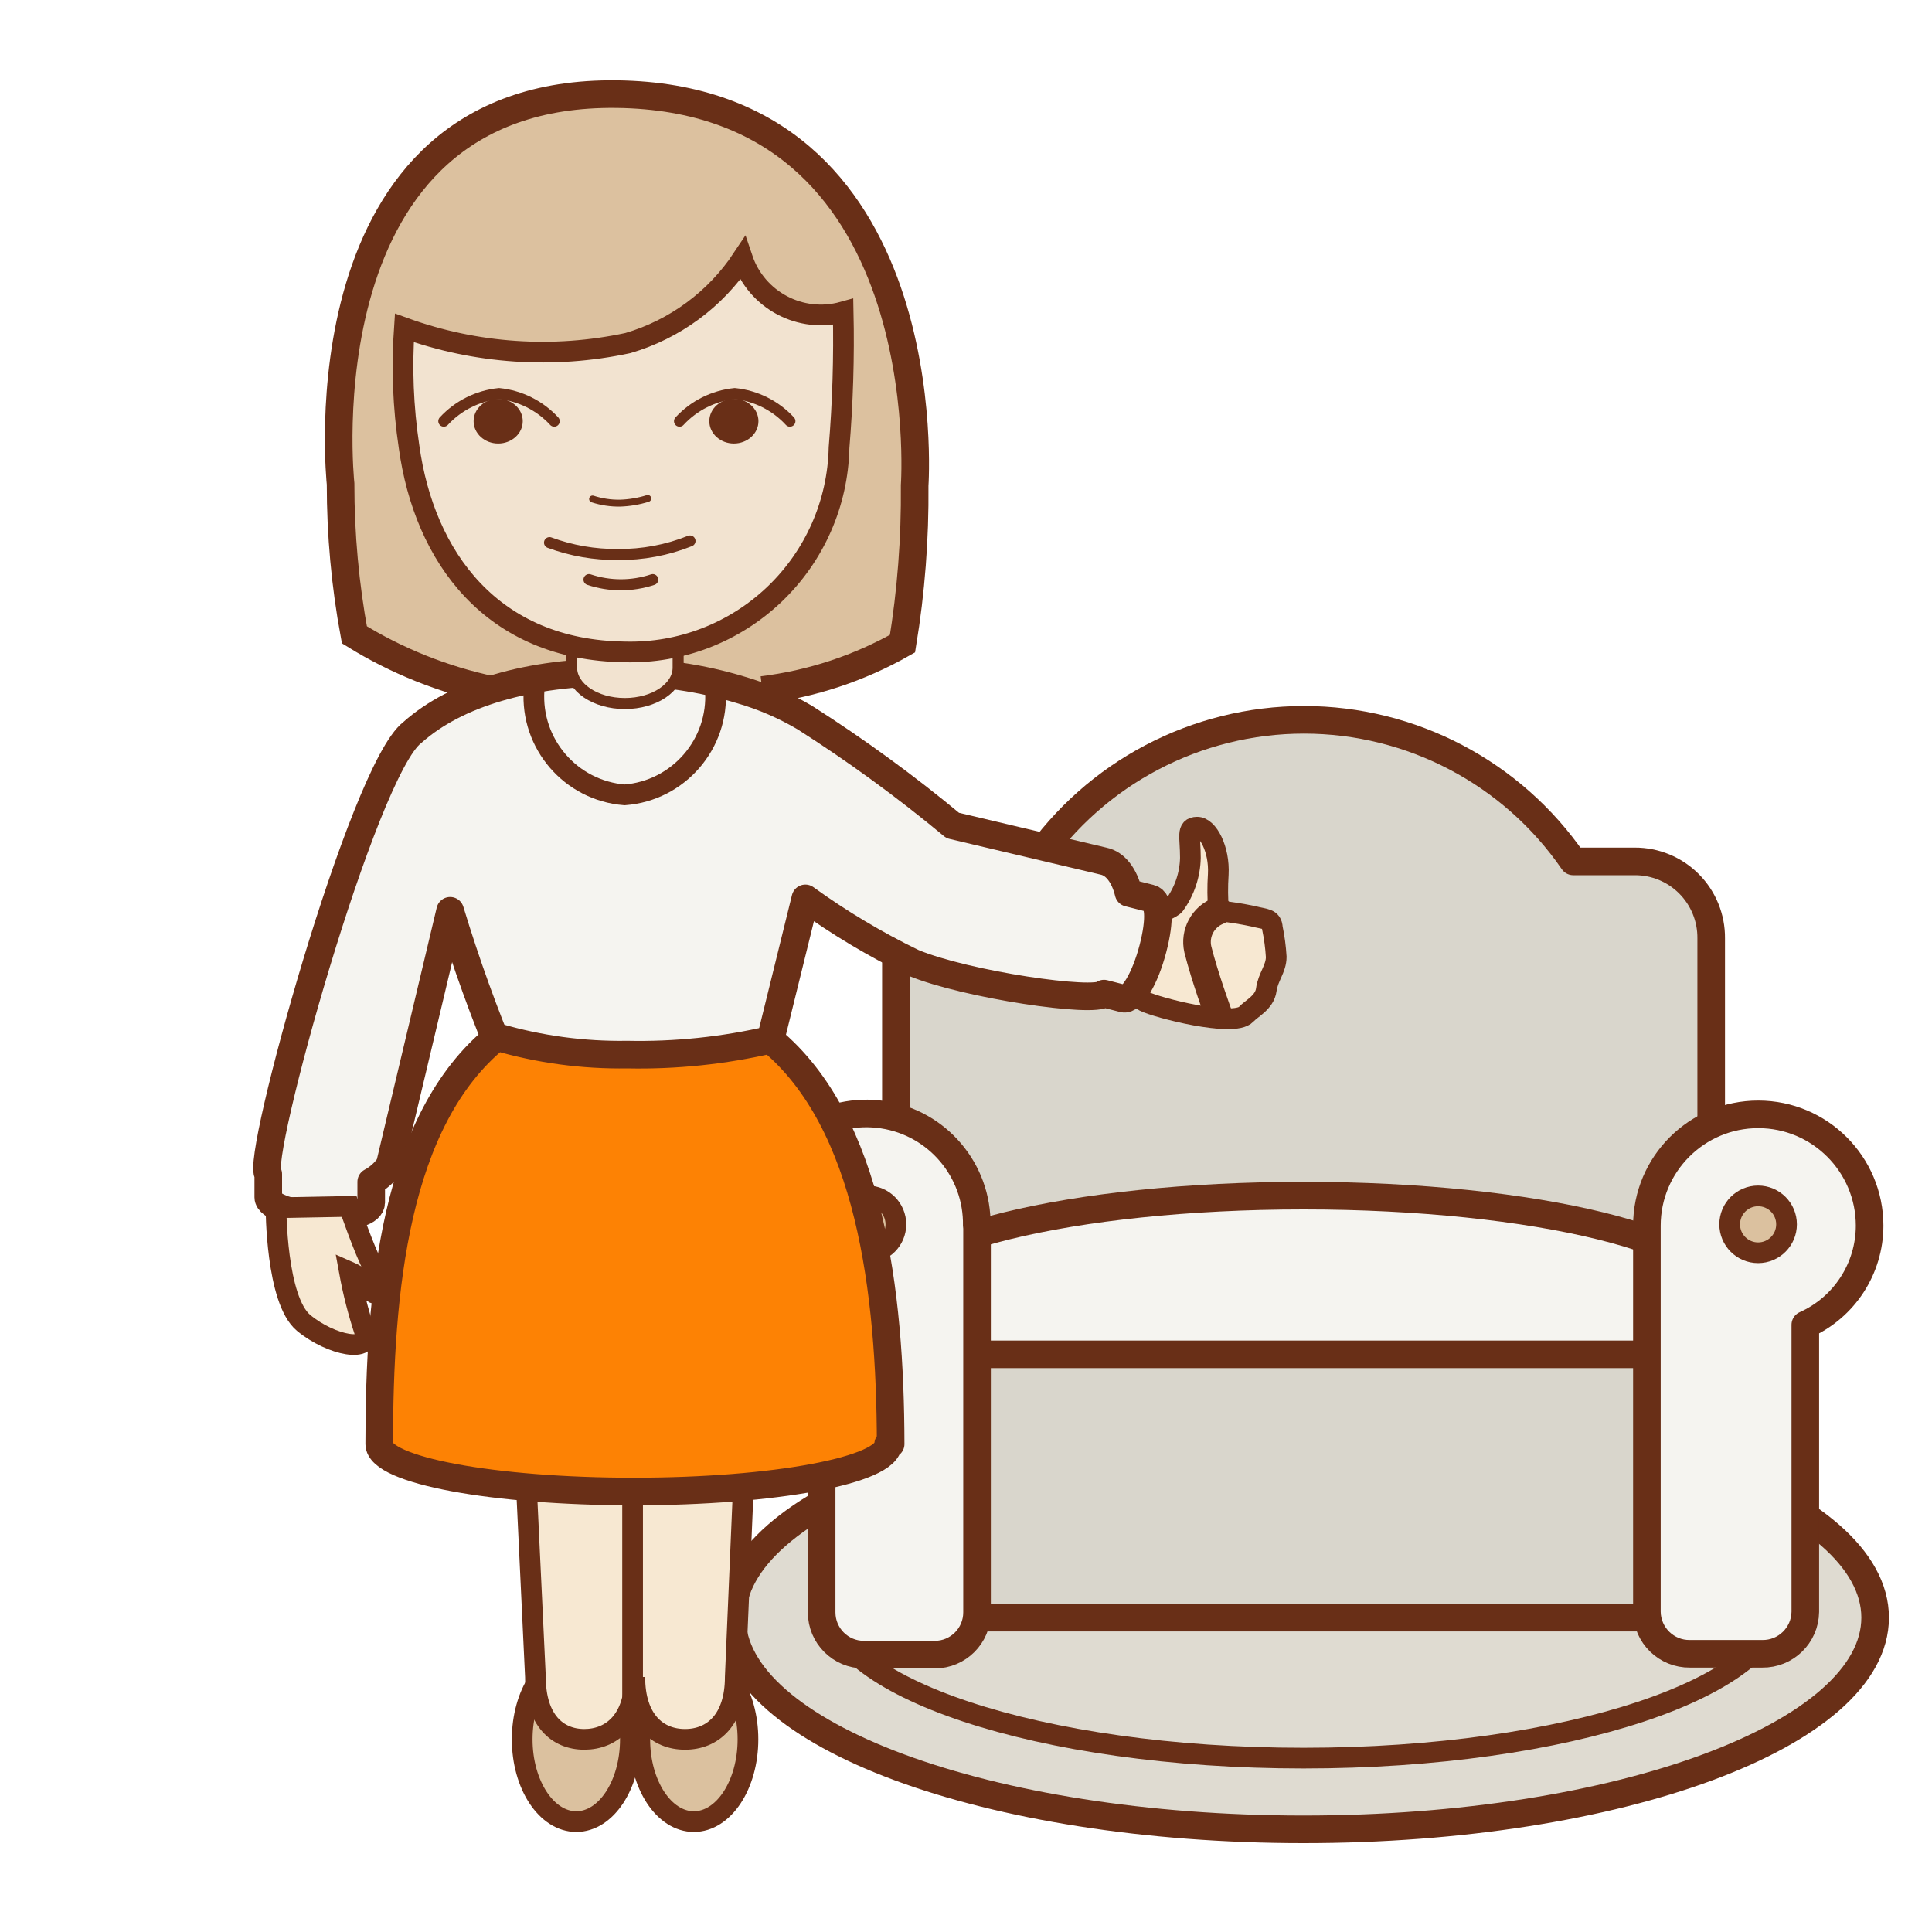
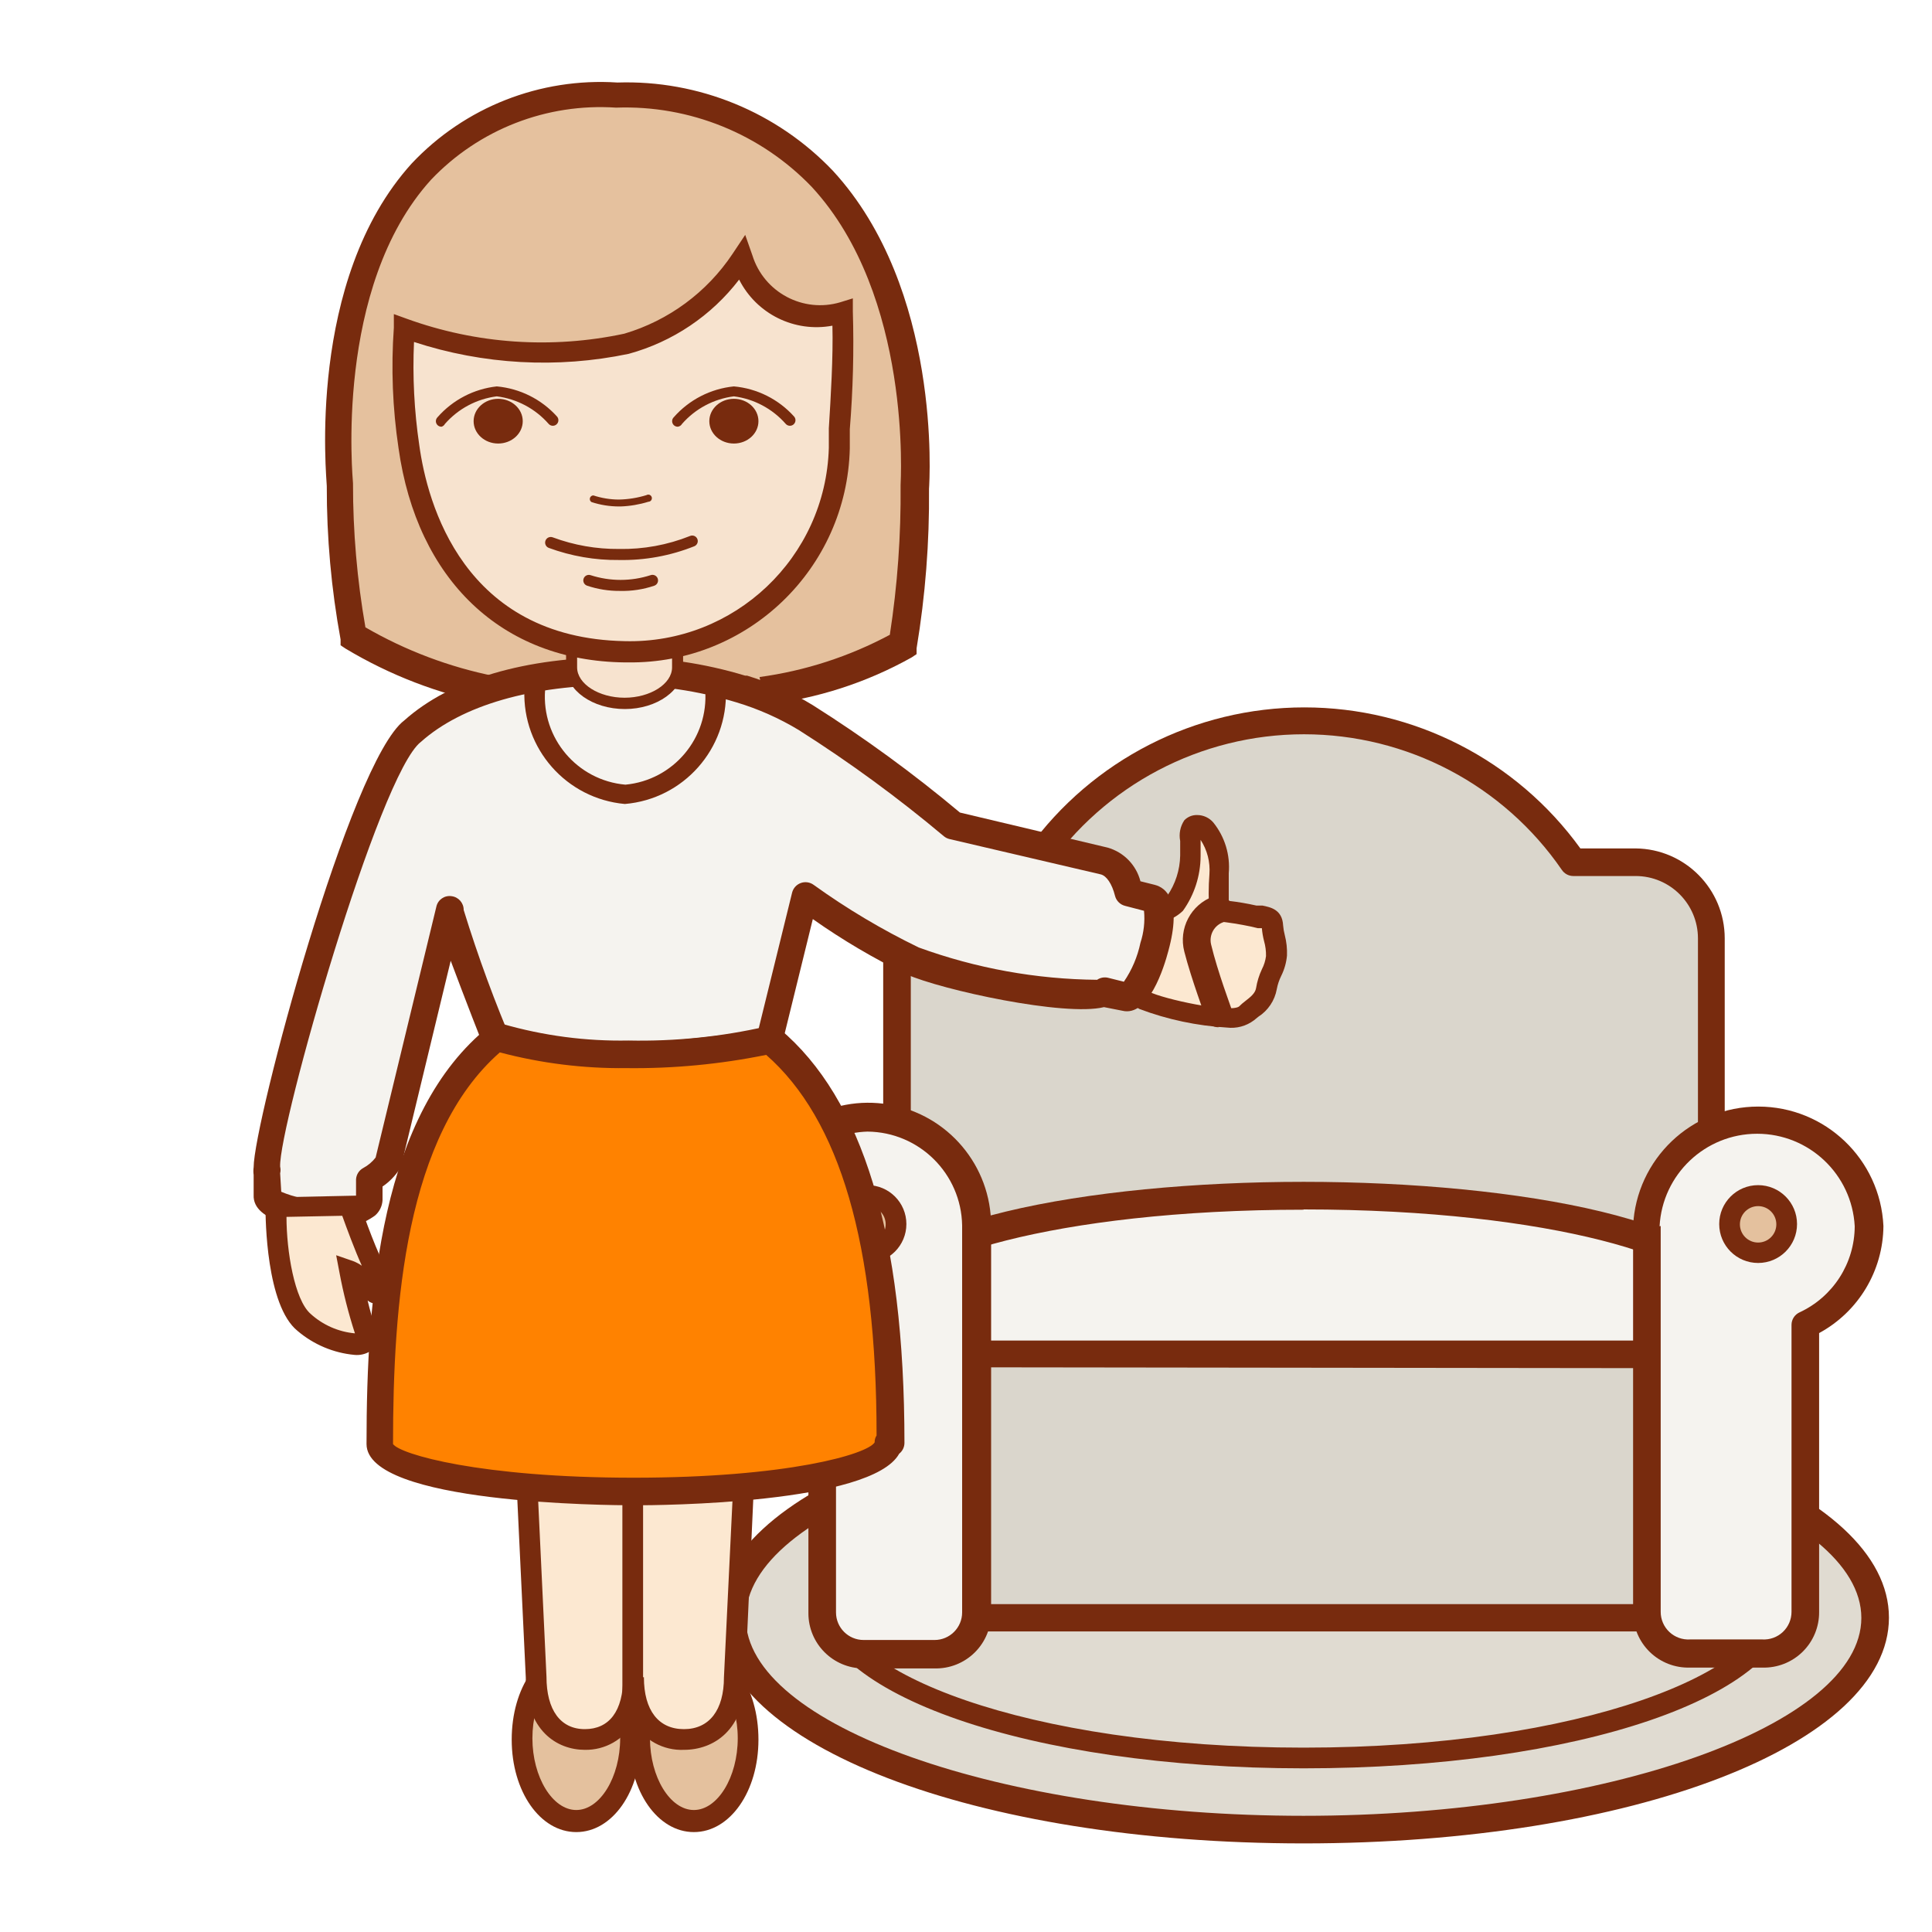
<svg xmlns="http://www.w3.org/2000/svg" width="70" height="70" viewBox="0 0 70 70">
  <g data-name="Слой 1">
    <path fill="none" d="M0 0h70v70H0z" />
-     <path d="M17.84 25a15.58 15.58 0 0 1-5-2 30 30 0 0 1-.5-5.47s-1.54-14.26 10-14.12c11.79.14 10.8 14.18 10.8 14.18a33.4 33.4 0 0 1-.44 5.73A13.62 13.62 0 0 1 27.62 25" fill="#dcc19f" stroke="#692f17" stroke-miterlimit="10" />
-     <ellipse cx="47.23" cy="58.61" rx="20.71" ry="7.67" fill="#dfdbd1" stroke="#692f17" stroke-linejoin="round" />
-     <ellipse cx="47.23" cy="57.96" rx="17.28" ry="5.74" fill="none" stroke="#692f17" stroke-linejoin="round" stroke-width=".75" />
-     <path d="M59.23 31.21H57a11.84 11.84 0 0 0-19.51 0h-2.26A2.76 2.76 0 0 0 32.46 34v17.22A2.76 2.76 0 0 0 35.23 54h24A2.76 2.76 0 0 0 62 51.22V34a2.76 2.76 0 0 0-2.77-2.79z" fill="#d9d6cc" stroke="#692f17" stroke-linejoin="round" />
-     <ellipse cx="47.23" cy="47.06" rx="15.21" ry="3.74" fill="#f5f4f0" stroke="#692f17" stroke-linejoin="round" />
-     <path d="M61.22 55.68c0 1.62-.87 2.93-1.95 2.93H35.18c-1.07 0-1.95-1.31-1.95-2.93V52c0-1.62.87-2.93 1.95-2.93h24.09c1.08 0 1.95 1.31 1.95 2.93z" fill="#d9d6cc" stroke="#692f17" stroke-linejoin="round" />
-     <path d="M35.39 44.41A4 4 0 1 0 29.77 48v10.42a1.53 1.53 0 0 0 1.53 1.53h2.57a1.53 1.53 0 0 0 1.53-1.53V44.5s-.01-.07-.01-.09zM59.67 44.41a4 4 0 0 1 8.07 0A3.94 3.94 0 0 1 65.41 48v10.4a1.54 1.54 0 0 1-1.56 1.52h-2.62a1.54 1.54 0 0 1-1.56-1.52V44.5v-.09z" fill="#f5f4f0" stroke="#692f17" stroke-linejoin="round" />
-     <circle cx="31.43" cy="44.36" r="1.03" fill="#dbc19f" stroke="#692f17" stroke-linejoin="round" stroke-width=".75" />
-     <circle cx="63.7" cy="44.36" r="1.03" fill="#dbc19f" stroke="#692f17" stroke-linejoin="round" stroke-width=".75" />
-     <ellipse cx="20.88" cy="63.02" rx="1.96" ry="2.98" fill="#dbc19f" stroke="#692f17" stroke-miterlimit="10" stroke-width=".75" />
-     <ellipse cx="25.14" cy="63.02" rx="1.96" ry="2.98" fill="#dbc19f" stroke="#692f17" stroke-miterlimit="10" stroke-width=".75" />
-     <path d="M44.15 33a12.18 12.18 0 0 1 1.26.2c.42.11.67.07.69.42a7.31 7.31 0 0 1 .14 1.05c0 .43-.3.73-.36 1.19s-.54.68-.73.89c-.45.48-3.24-.24-3.69-.47s-.62-1-.55-2 1.42-1.22 1.65-1.5a3 3 0 0 0 .57-1.7c0-.78-.15-1.1.24-1.11s.82.8.77 1.71a9 9 0 0 0 .01 1.32zM23 52.32h-4l.4 8.44c0 1.56.79 2.26 1.77 2.26S23 62.33 23 60.76c0 1.56.82 2.26 1.82 2.26s1.82-.7 1.82-2.26l.36-8.44z" fill="#f7e8d2" stroke="#692f17" stroke-miterlimit="10" stroke-width=".75" />
-     <path d="M41.68 32.55l-.79-.2c-.15-.62-.47-1.06-.91-1.15l-5.46-1.29A52.54 52.54 0 0 0 29.16 26a10.07 10.07 0 0 0-2.31-1 15 15 0 0 0-4.44-.65c-3.25 0-5.88.77-7.47 2.19-1.79 1.36-5.73 15.61-5.22 16v.84c0 .32.87.63 2 .68s1.72-.16 1.73-.49v-.75a1.85 1.85 0 0 0 .67-.61L16.31 33a56.41 56.41 0 0 0 2 5.54s9.6-.24 9.6-.84l1.27-5.15a26.06 26.06 0 0 0 3.9 2.33c1.92.8 6.61 1.48 6.92 1.12l.7.18c.31.08.79-.73 1.07-1.8s.23-1.75-.09-1.83z" fill="#f5f4f0" stroke="#692f17" stroke-linecap="round" stroke-linejoin="round" />
-     <path d="M10 43.76s0 3.34 1 4.17 2.51 1.11 2.21.31a16.17 16.17 0 0 1-.55-2.16 1.64 1.64 0 0 1 .72.61c.33.47.5-.09.15-.76s-.88-2.22-.88-2.22z" fill="#f7e8d2" stroke="#692f17" stroke-miterlimit="10" stroke-width=".75" />
-     <path d="M44.15 33a1.21 1.21 0 0 0-.75 1.4c.25 1 .75 2.36.75 2.36" fill="none" stroke="#692f17" stroke-linecap="round" stroke-linejoin="round" />
-     <path fill="none" stroke="#692f17" stroke-linecap="round" stroke-miterlimit="10" stroke-width=".75" d="M22.92 61.42v-7.5" />
-     <path d="M27.92 37.67a21 21 0 0 1-5.19.54 15.87 15.87 0 0 1-4.73-.64c-3.7 3-4.26 9.21-4.26 14.75 0 .95 4.13 1.72 9.22 1.72s9.22-.77 9.22-1.72h.09c-.01-5.52-.75-11.67-4.35-14.65z" fill="#fd8204" stroke="#692f17" stroke-linecap="round" stroke-linejoin="round" />
-     <path d="M20.71 23.42v.77c0 .72.86 1.3 1.93 1.3s1.93-.58 1.93-1.3v-.77" fill="#f2e3d0" stroke="#692f17" stroke-miterlimit="10" stroke-width=".4" />
-     <path d="M30.4 16.22a47.14 47.14 0 0 0 .15-4.92 3 3 0 0 1-3.65-1.93 7.52 7.52 0 0 1-4.15 3.06 14.72 14.72 0 0 1-8.1-.55 19.64 19.64 0 0 0 .17 4.3c.55 4 3 7.38 7.82 7.44a7.56 7.56 0 0 0 7.76-7.4z" fill="#f2e3d0" stroke="#692f17" stroke-miterlimit="10" stroke-width=".75" />
-     <path d="M25 19.6a6.82 6.82 0 0 1-2.61.49 6.94 6.94 0 0 1-2.48-.43M23.65 21a3.65 3.65 0 0 1-2.31 0" fill="none" stroke="#692f17" stroke-linecap="round" stroke-miterlimit="10" stroke-width=".4" />
-     <path d="M23.47 18.06a3.76 3.76 0 0 1-1 .17 3.06 3.06 0 0 1-1-.15" fill="none" stroke="#692f17" stroke-linecap="round" stroke-miterlimit="10" stroke-width=".25" />
-     <path d="M20.08 15.26a3.16 3.16 0 0 0-2-1 3.16 3.16 0 0 0-2 1" fill="none" stroke="#692f17" stroke-linecap="round" stroke-miterlimit="10" stroke-width=".4" />
-     <ellipse cx="18.05" cy="15.26" rx=".89" ry=".81" fill="#692f17" />
-     <path d="M28.62 15.26a3.16 3.16 0 0 0-2-1 3.16 3.16 0 0 0-2 1" fill="none" stroke="#692f17" stroke-linecap="round" stroke-miterlimit="10" stroke-width=".4" />
-     <ellipse cx="26.59" cy="15.26" rx=".89" ry=".81" fill="#692f17" />
-     <path d="M25.92 25a3.57 3.57 0 0 1-3.29 3.8 3.57 3.57 0 0 1-3.28-3.8" fill="none" stroke="#692f17" stroke-linecap="square" stroke-miterlimit="10" stroke-width=".75" />
+     <path d="M17.84 25a15.58 15.58 0 0 1-5-2 30 30 0 0 1-.5-5.47s-1.54-14.26 10-14.12c11.79.14 10.8 14.18 10.8 14.18a33.4 33.4 0 0 1-.44 5.73A13.62 13.62 0 0 1 27.62 25" fill="#e5c19e" />
+     <path d="M27.72 25.53l-.2-1A14 14 0 0 0 32.24 23a33.44 33.44 0 0 0 .39-5.42c0-.1.43-6.86-3.22-10.81a9.36 9.36 0 0 0-7.09-2.87 8.46 8.46 0 0 0-6.7 2.61c-3.54 3.9-2.83 10.89-2.83 11a30 30 0 0 0 .45 5.22 15.4 15.4 0 0 0 4.69 1.77l-.21 1a16.13 16.13 0 0 1-5.2-2l-.18-.12v-.21a30.39 30.39 0 0 1-.5-5.56c0-.25-.76-7.46 3.08-11.69a9.39 9.39 0 0 1 7.45-2.93 10.32 10.32 0 0 1 7.81 3.2c3.94 4.28 3.5 11.23 3.48 11.52a33.37 33.37 0 0 1-.45 5.78v.21l-.18.12a14.12 14.12 0 0 1-5.31 1.71z" fill="#782b0e" />
+     <ellipse cx="47.23" cy="58.61" rx="20.71" ry="7.67" fill="#e0dbd1" />
+     <path d="M47.23 66.79C35.33 66.79 26 63.2 26 58.61s9.32-8.17 21.21-8.17S68.44 54 68.44 58.61s-9.32 8.18-21.21 8.18zm0-15.34c-11 0-20.21 3.28-20.21 7.17s9.26 7.17 20.21 7.17 20.21-3.28 20.21-7.17-9.25-7.18-20.21-7.18z" fill="#782b0e" />
+     <path d="M47.23 64.07c-9.9 0-17.65-2.69-17.65-6.12s7.75-6.12 17.65-6.12 17.65 2.7 17.65 6.17-7.75 6.07-17.65 6.07zm0-11.49c-10.11 0-16.9 2.78-16.9 5.37s6.79 5.37 16.9 5.37 16.9-2.78 16.9-5.37-6.79-5.36-16.9-5.36z" fill="#782b0e" />
+     <path d="M59.23 31.21H57a11.84 11.84 0 0 0-19.51 0h-2.26A2.76 2.76 0 0 0 32.46 34v17.22A2.76 2.76 0 0 0 35.23 54h24A2.76 2.76 0 0 0 62 51.22V34a2.76 2.76 0 0 0-2.77-2.79z" fill="#dad6cc" />
+     <path d="M59.23 54.48h-24A3.27 3.27 0 0 1 32 51.22V34a3.26 3.26 0 0 1 3.26-3.26h2a12.34 12.34 0 0 1 20 0h2A3.26 3.26 0 0 1 62.49 34v17.22a3.27 3.27 0 0 1-3.26 3.26zm-24-22.77A2.26 2.26 0 0 0 33 34v17.22a2.26 2.26 0 0 0 2.26 2.26h24a2.26 2.26 0 0 0 2.26-2.26V34a2.26 2.26 0 0 0-2.26-2.26H57a.5.5 0 0 1-.41-.22 11.34 11.34 0 0 0-18.69 0 .5.5 0 0 1-.41.22z" fill="#782b0e" />
+     <ellipse cx="47.23" cy="47.06" rx="15.21" ry="3.74" fill="#f5f3ef" />
+     <path d="M47.23 51.3c-7.81 0-15.71-1.46-15.71-4.24s7.9-4.24 15.71-4.24 15.71 1.46 15.71 4.24S55 51.3 47.23 51.3zm0-7.47c-9.11 0-14.71 1.89-14.71 3.24s5.6 3.24 14.71 3.24 14.71-1.88 14.71-3.24-5.6-3.25-14.71-3.25z" fill="#782b0e" />
+     <path d="M61.22 55.68c0 1.62-.87 2.93-1.95 2.93H35.18c-1.07 0-1.95-1.31-1.95-2.93V52c0-1.62.87-2.93 1.95-2.93h24.09c1.08 0 1.95 1.31 1.95 2.93z" fill="#dad6cc" />
+     <path d="M59.27 59.11H35.18c-1.37 0-2.45-1.51-2.45-3.44V52c0-1.93 1.08-3.43 2.45-3.43h24.09c1.37 0 2.45 1.51 2.45 3.43v3.71c0 1.89-1.07 3.4-2.45 3.4zm-24.09-9.57c-.78 0-1.45 1.11-1.45 2.43v3.71c0 1.32.66 2.44 1.45 2.44h24.09c.78 0 1.45-1.12 1.45-2.44V52c0-1.32-.66-2.43-1.45-2.43z" fill="#782b0e" />
+     <path d="M35.39 44.41A4 4 0 1 0 29.77 48v10.42a1.53 1.53 0 0 0 1.53 1.53h2.57a1.53 1.53 0 0 0 1.53-1.53V44.5s-.01-.07-.01-.09z" fill="#f5f3ef" />
+     <path d="M33.86 60.45h-2.57a2 2 0 0 1-2-2V48.29a4.45 4.45 0 1 1 6.62-3.88v14.01a2 2 0 0 1-2.05 2.03zM31.43 41A3.45 3.45 0 0 0 30 47.54a.5.5 0 0 1 .29.45v10.43a1 1 0 0 0 1 1h2.57a1 1 0 0 0 1-1V44.5v-.1a3.46 3.46 0 0 0-3.43-3.4z" fill="#782b0e" />
+     <path d="M59.67 44.41a4 4 0 0 1 8.07 0A3.94 3.94 0 0 1 65.41 48v10.4a1.54 1.54 0 0 1-1.56 1.52h-2.62a1.54 1.54 0 0 1-1.56-1.52V44.5v-.09z" fill="#f5f3ef" />
+     <path d="M63.85 60.42h-2.62a2 2 0 0 1-2.06-2v-14a4.54 4.54 0 0 1 9.07 0 4.45 4.45 0 0 1-2.33 3.88v10.1a2 2 0 0 1-2.06 2.02zm-3.68-16V58.4a1 1 0 0 0 1.06 1h2.62a1 1 0 0 0 1.06-1V48a.5.5 0 0 1 .29-.45 3.45 3.45 0 0 0 2-3.12 3.54 3.54 0 0 0-7.07 0z" fill="#782b0e" />
+     <circle cx="31.43" cy="44.36" r="1.03" fill="#e4c19e" />
+     <path d="M31.43 45.76a1.41 1.41 0 1 1 1.41-1.41 1.41 1.41 0 0 1-1.41 1.41zm0-2.06a.66.66 0 1 0 .66.66.66.66 0 0 0-.66-.66z" fill="#782b0e" />
+     <circle cx="63.7" cy="44.36" r="1.03" fill="#e4c19e" />
+     <path d="M63.7 45.76a1.41 1.41 0 1 1 1.41-1.41 1.41 1.41 0 0 1-1.41 1.41zm0-2.06a.66.66 0 1 0 .66.66.66.66 0 0 0-.66-.66z" fill="#782b0e" />
+     <ellipse cx="20.88" cy="63.02" rx="1.96" ry="2.98" fill="#e4c19e" />
+     <path d="M20.88 66.38c-1.31 0-2.34-1.47-2.34-3.35s1-3.35 2.34-3.35 2.34 1.47 2.34 3.35-1.03 3.35-2.34 3.35zm0-6c-.86 0-1.59 1.19-1.59 2.6s.73 2.6 1.59 2.6 1.59-1.19 1.59-2.6-.73-2.56-1.59-2.56z" fill="#782b0e" />
+     <ellipse cx="25.14" cy="63.02" rx="1.96" ry="2.98" fill="#e4c19e" />
+     <path d="M25.14 66.38c-1.31 0-2.34-1.47-2.34-3.35s1-3.35 2.34-3.35 2.34 1.47 2.34 3.35-1.03 3.35-2.34 3.35zm0-6c-.86 0-1.59 1.19-1.59 2.6s.73 2.6 1.59 2.6 1.59-1.19 1.59-2.6-.73-2.56-1.59-2.56z" fill="#782b0e" />
+     <path d="M44.15 33a12.18 12.18 0 0 1 1.26.2c.42.11.67.07.69.42a7.31 7.31 0 0 1 .14 1.05c0 .43-.3.73-.36 1.19s-.54.68-.73.89c-.45.48-3.24-.24-3.69-.47s-.62-1-.55-2 1.42-1.22 1.65-1.5a3 3 0 0 0 .57-1.7c0-.78-.15-1.1.24-1.11s.82.8.77 1.71a9 9 0 0 0 .01 1.32z" fill="#fce8d1" />
+     <path d="M44.45 37.23a10.77 10.77 0 0 1-3.16-.67c-.58-.29-.84-1.11-.75-2.38.07-.94.92-1.33 1.44-1.56a2.16 2.16 0 0 0 .31-.16 2.66 2.66 0 0 0 .47-1.46v-.53a1 1 0 0 1 .15-.75.62.62 0 0 1 .46-.19.77.77 0 0 1 .59.27 2.57 2.57 0 0 1 .56 1.84v1a9.52 9.52 0 0 1 1 .17h.22c.29.06.72.14.75.72a2 2 0 0 0 .06.35 2.58 2.58 0 0 1 .08.74 2.08 2.08 0 0 1-.21.74 1.86 1.86 0 0 0-.16.48 1.5 1.5 0 0 1-.67 1l-.16.13a1.36 1.36 0 0 1-.98.26zm-.95-6.81v.6a3.43 3.43 0 0 1-.64 1.98 1.55 1.55 0 0 1-.57.35c-.53.24-1 .47-1 .93-.08 1.05.14 1.55.34 1.65.52.27 2.9.78 3.26.54a2.08 2.08 0 0 1 .23-.2c.18-.14.36-.28.39-.47a2.56 2.56 0 0 1 .21-.68 1.44 1.44 0 0 0 .15-.48 1.84 1.84 0 0 0-.07-.54 2.8 2.8 0 0 1-.08-.47h-.15l-.25-.06a11.86 11.86 0 0 0-1.2-.19h-.3v-.3a9 9 0 0 1 0-1.41 2 2 0 0 0-.32-1.24z" fill="#782b0e" />
+     <path d="M23 52.32h-4l.4 8.44c0 1.56.79 2.26 1.77 2.26S23 62.33 23 60.76c0 1.56.82 2.26 1.82 2.26s1.82-.7 1.82-2.26l.36-8.44z" fill="#fce8d1" />
+     <path d="M24.78 63.4a2 2 0 0 1-1.82-1 2 2 0 0 1-1.77 1c-1 0-2.14-.69-2.14-2.63l-.42-8.82h8.77l-.4 8.83c0 1.92-1.16 2.62-2.22 2.62zm-2.2-2.63h.75c0 1.2.53 1.88 1.45 1.88s1.45-.69 1.45-1.88l.39-8.07h-7.2l.38 8.05c0 1.21.51 1.9 1.39 1.9s1.39-.65 1.39-1.89z" fill="#782b0e" />
+     <path d="M41.68 32.55l-.79-.2c-.15-.62-.47-1.06-.91-1.15l-5.46-1.29A52.54 52.54 0 0 0 29.16 26a10.07 10.07 0 0 0-2.31-1 15 15 0 0 0-4.44-.65c-3.25 0-5.88.77-7.47 2.19-1.79 1.36-5.73 15.61-5.22 16v.84c0 .32.87.63 2 .68s1.72-.16 1.73-.49v-.75a1.85 1.85 0 0 0 .67-.61L16.31 33a56.41 56.41 0 0 0 2 5.54s9.6-.24 9.6-.84l1.27-5.15a26.06 26.06 0 0 0 3.9 2.33c1.92.8 6.61 1.48 6.92 1.12l.7.18c.31.08.79-.73 1.07-1.8s.23-1.75-.09-1.83z" fill="#f5f3ef" />
+     <path d="M12 44.5h-.36c-.59 0-2.5-.2-2.45-1.21v-.72a1 1 0 0 1 0-.28c0-1.59 3.49-14.7 5.46-16.19 1.67-1.49 4.37-2.29 7.77-2.29a15.61 15.61 0 0 1 4.58.67h.07a10.35 10.35 0 0 1 2.38 1.07 49.16 49.16 0 0 1 5.33 3.89l5.35 1.27a1.71 1.71 0 0 1 1.19 1.22l.52.13c.39.1 1 .54.49 2.4-.15.57-.71 2.4-1.67 2.16l-.66-.13c-1.42.35-5.88-.62-7.16-1.19a24.29 24.29 0 0 1-3.39-2l-1.08 4.39c0 .51-.4 1-10.09 1.27a.5.5 0 0 1-.46-.31c-.37-.9-1-2.53-1.49-3.84l-1.79 7.41a.51.51 0 0 1-.07.15 2.23 2.23 0 0 1-.61.62v.49a.79.79 0 0 1-.27.56 2.44 2.44 0 0 1-1.59.46zm-1.81-1.32a3.92 3.92 0 0 0 1.5.31 2.89 2.89 0 0 0 1.21-.12v-.64a.5.5 0 0 1 .26-.41 1.4 1.4 0 0 0 .45-.38l2.2-9.09a.49.49 0 0 1 .55-.38.5.5 0 0 1 .44.5 49.57 49.57 0 0 0 1.84 5 65.61 65.61 0 0 0 8.83-.63l1.23-5a.5.5 0 0 1 .78-.28 25.71 25.71 0 0 0 3.81 2.27 19.38 19.38 0 0 0 6.46 1.17.5.5 0 0 1 .41-.07l.56.14a3.91 3.91 0 0 0 .6-1.41 2.86 2.86 0 0 0 .13-1.16l-.69-.18a.5.5 0 0 1-.36-.36c-.11-.44-.31-.73-.52-.78L34.4 30.4a.5.5 0 0 1-.2-.1 49 49 0 0 0-5.26-3.85 9.87 9.87 0 0 0-2.25-1 14.61 14.61 0 0 0-4.3-.63c-3.11 0-5.65.73-7.14 2.06-1.51 1.15-5.16 13.95-5.1 15.39a.49.49 0 0 1 0 .24zM10 42.06zm17.43-4.39zm0 0zm12.25-2zm.11-.08zM41.55 33z" fill="#782b0e" />
+     <path d="M10 43.76s0 3.34 1 4.17 2.51 1.11 2.21.31a16.17 16.17 0 0 1-.55-2.16 1.64 1.64 0 0 1 .72.61c.33.47.5-.09.15-.76s-.88-2.22-.88-2.22z" fill="#fce8d1" />
+     <path d="M12.84 49.09a3.71 3.71 0 0 1-2.06-.87c-1.14-.92-1.16-4.1-1.16-4.46v-.37l3.31-.07.09.26s.53 1.53.86 2.17.36 1.18 0 1.42a.49.49 0 0 1-.56-.05 9.67 9.67 0 0 0 .29 1 .67.67 0 0 1-.2.84.91.91 0 0 1-.57.13zm-2.46-5c0 1.24.29 3 .87 3.51a2.76 2.76 0 0 0 1.61.71 17.6 17.6 0 0 1-.56-2.2l-.12-.63.61.21a1.5 1.5 0 0 1 .32.17c-.25-.55-.56-1.39-.71-1.81zM44.15 37.22a.5.5 0 0 1-.47-.33c0-.06-.51-1.39-.77-2.41a1.68 1.68 0 0 1 1.05-2 .5.5 0 0 1 .37.93.69.69 0 0 0-.45.81c.24 1 .73 2.29.73 2.31a.5.5 0 0 1-.47.67zM22.92 61.79a.38.38 0 0 1-.37-.37v-7.5a.38.38 0 0 1 .75 0v7.5a.38.38 0 0 1-.38.37z" fill="#782b0e" />
+     <path d="M27.92 37.67a21 21 0 0 1-5.19.54 15.87 15.87 0 0 1-4.73-.64c-3.7 3-4.26 9.21-4.26 14.75 0 .95 4.13 1.72 9.22 1.72s9.22-.77 9.22-1.72h.09c-.01-5.52-.75-11.67-4.35-14.65z" fill="#ff8200" />
+     <path d="M23 54.54c-1 0-9.72-.06-9.72-2.22 0-5.39.51-12 4.45-15.14a.5.5 0 0 1 .48-.08 15.42 15.42 0 0 0 4.56.6 20.54 20.54 0 0 0 5-.51.5.5 0 0 1 .48.09c3 2.52 4.52 7.44 4.52 15a.5.5 0 0 1-.19.39c-1.01 1.82-8.69 1.87-9.58 1.87zm-4.89-16.41c-3.42 3-3.87 9.12-3.87 14.19.25.37 3.16 1.22 8.72 1.22s8.47-.85 8.73-1.28a.43.43 0 0 1 .07-.25c0-6.93-1.33-11.45-4-13.79a23.92 23.92 0 0 1-5.07.48 17.13 17.13 0 0 1-4.58-.57z" fill="#782b0e" />
+     <path d="M20.71 23.42v.77c0 .72.86 1.3 1.93 1.3s1.93-.58 1.93-1.3v-.77" fill="#f7e3cf" />
+     <path d="M22.64 25.69c-1.17 0-2.13-.68-2.13-1.51v-.77h.4v.77c0 .6.79 1.1 1.72 1.1s1.72-.5 1.72-1.1v-.77h.4v.77c.01.82-.94 1.51-2.11 1.51z" fill="#782b0e" />
+     <path d="M30.4 16.22a47.14 47.14 0 0 0 .15-4.92 3 3 0 0 1-3.65-1.93 7.52 7.52 0 0 1-4.15 3.06 14.72 14.72 0 0 1-8.1-.55 19.64 19.64 0 0 0 .17 4.3c.55 4 3 7.38 7.82 7.44a7.56 7.56 0 0 0 7.76-7.4z" fill="#f7e3cf" />
+     <path d="M22.75 24h-.12c-4.46-.05-7.52-3-8.19-7.76a19.94 19.94 0 0 1-.17-4.37v-.49l.47.17a14.34 14.34 0 0 0 7.88.54 7.16 7.16 0 0 0 3.92-2.89l.46-.69.26.74a2.57 2.57 0 0 0 3.19 1.7l.45-.14v.47a38.33 38.33 0 0 1-.11 4.27v.7A7.94 7.94 0 0 1 22.75 24zM15 12.39a19.53 19.53 0 0 0 .19 3.73c.29 2.12 1.6 7 7.45 7.11a7.21 7.21 0 0 0 7.39-7v-.71c.07-1.12.16-2.6.13-3.72a3.14 3.14 0 0 1-3.38-1.67 7.55 7.55 0 0 1-4 2.69 15.08 15.08 0 0 1-7.78-.43z" fill="#782b0e" />
+     <path d="M22.43 20.29a7.13 7.13 0 0 1-2.55-.44.2.2 0 0 1 .15-.38 6.73 6.73 0 0 0 2.4.42 6.6 6.6 0 0 0 2.57-.47.2.2 0 1 1 .16.37 7 7 0 0 1-2.73.5zM22.46 21.41a3.63 3.63 0 0 1-1.19-.19.2.2 0 0 1 .13-.38 3.53 3.53 0 0 0 2.17 0 .2.2 0 1 1 .14.38 3.58 3.58 0 0 1-1.25.19zM22.43 18.35a3.2 3.2 0 0 1-1-.16.13.13 0 0 1 .07-.24 3 3 0 0 0 .92.15 3.63 3.63 0 0 0 1-.16.13.13 0 1 1 .07.24 3.88 3.88 0 0 1-1 .17zM16 15.46a.2.2 0 0 1-.15-.34A3.34 3.34 0 0 1 18 14a3.34 3.34 0 0 1 2.18 1.09.2.2 0 0 1-.3.27 3 3 0 0 0-1.88-1 3 3 0 0 0-1.88 1 .2.2 0 0 1-.12.1z" fill="#782b0e" />
+     <ellipse cx="18.05" cy="15.26" rx=".89" ry=".81" fill="#782b0e" />
+     <path d="M24.56 15.46a.2.2 0 0 1-.15-.34A3.34 3.34 0 0 1 26.59 14a3.33 3.33 0 0 1 2.18 1.09.2.2 0 0 1-.3.27 3 3 0 0 0-1.88-1 3 3 0 0 0-1.88 1 .2.2 0 0 1-.15.1z" fill="#782b0e" />
+     <ellipse cx="26.59" cy="15.26" rx=".89" ry=".81" fill="#782b0e" />
+     <path d="M22.64 29.13A4 4 0 0 1 19 25v-.37h.75V25a3.2 3.2 0 0 0 2.91 3.43A3.2 3.2 0 0 0 25.55 25v-.37h.75V25a4 4 0 0 1-3.66 4.13z" fill="#782b0e" />
  </g>
</svg>
